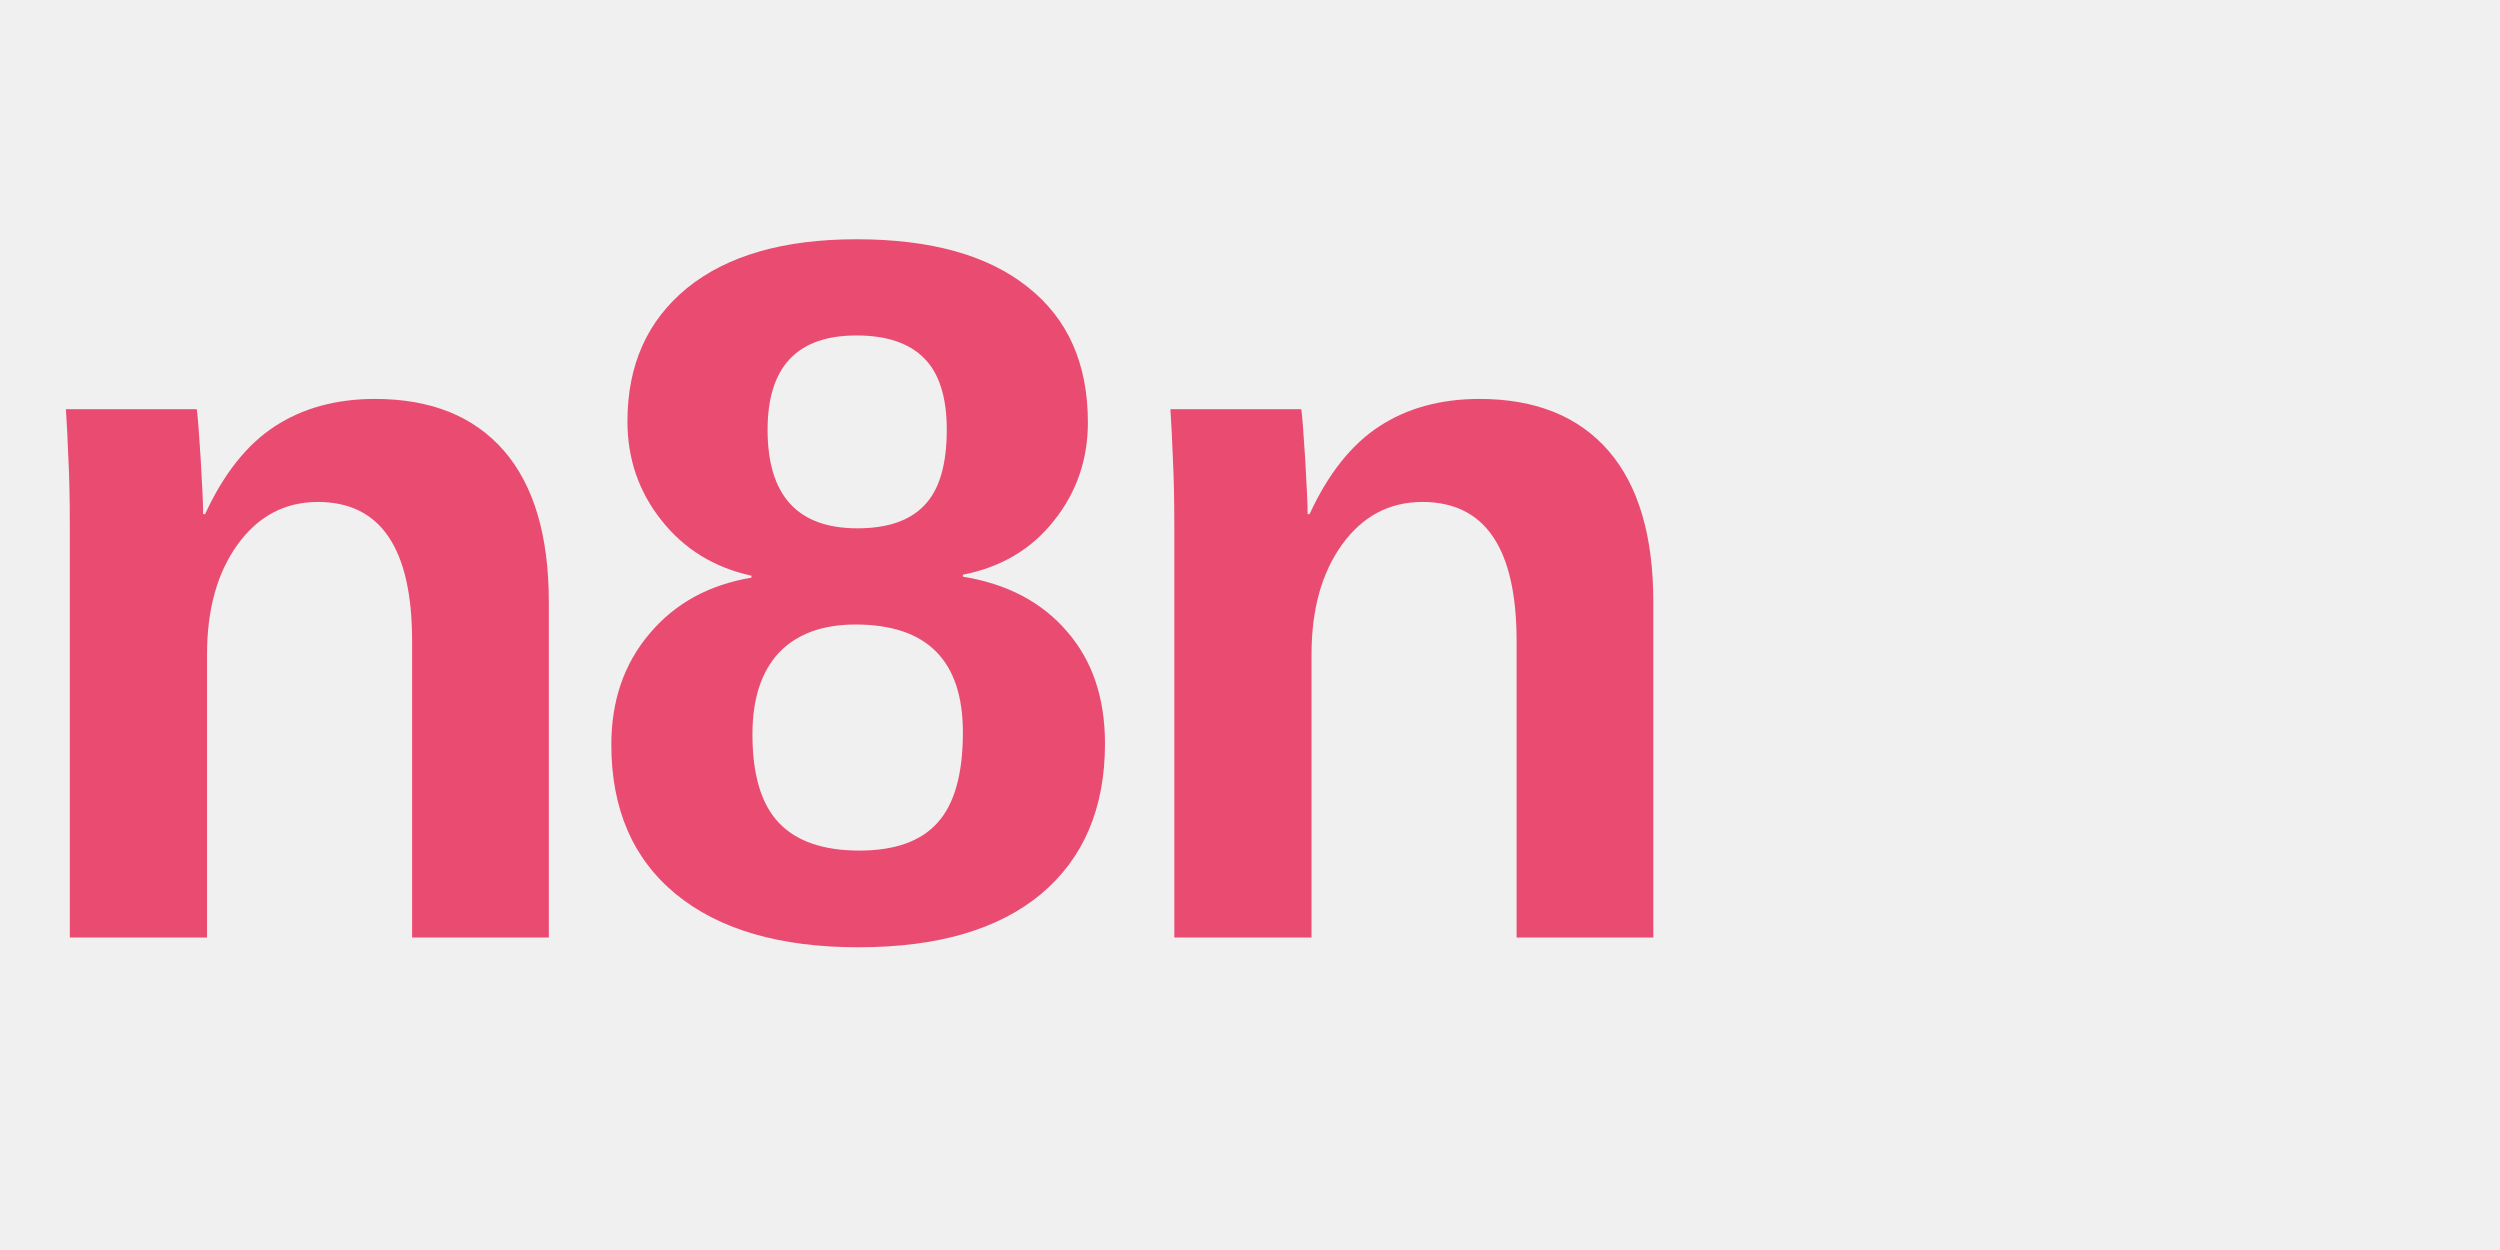
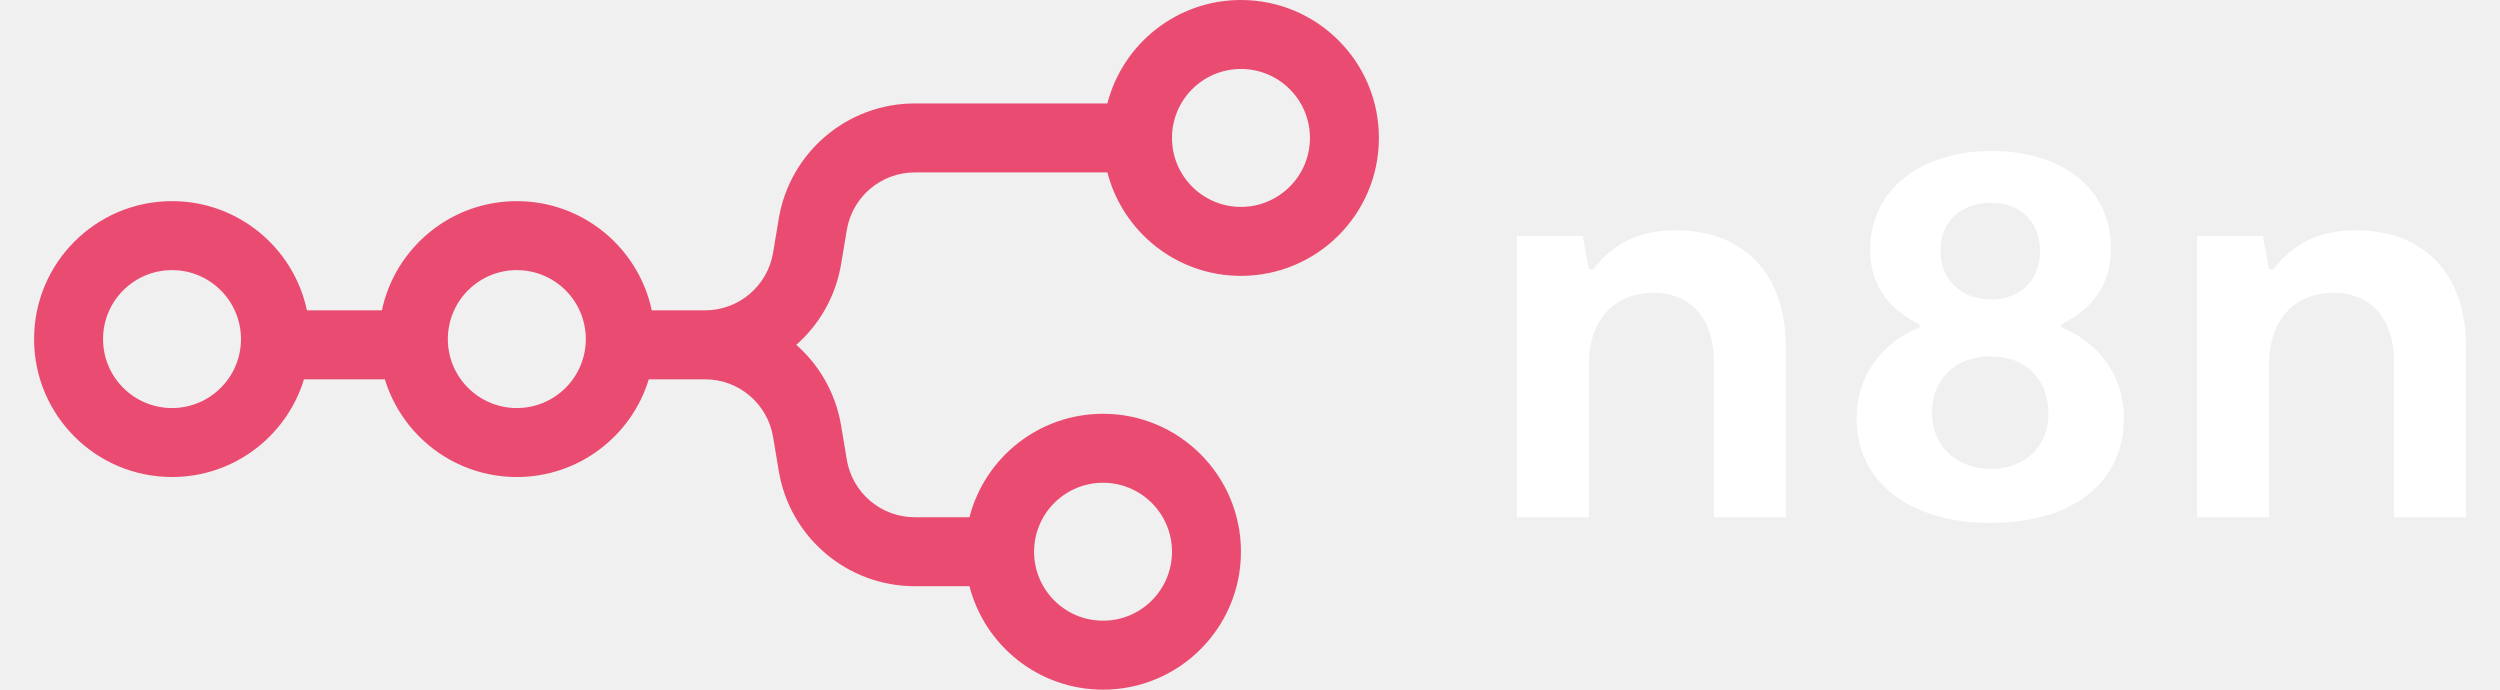
- <svg xmlns="http://www.w3.org/2000/svg" width="80" height="40" viewBox="0 0 80 40" fill="none">
-   <text x="0" y="30" font-family="Arial, Helvetica, sans-serif" font-weight="700" font-size="32" fill="#EA4B71" letter-spacing="-1">n8n</text>
+ <svg xmlns="http://www.w3.org/2000/svg" width="87" height="24" viewBox="0 0 87 24">
+   <path fill="#ea4b71" fill-rule="evenodd" clip-rule="evenodd" d="M47.986 4.8C47.986 7.451 45.837 9.6 43.185 9.6C40.949 9.6 39.07 8.07 38.537 6H31.835C30.662 6 29.661 6.848 29.468 8.005L29.271 9.189C29.083 10.313 28.515 11.291 27.711 12C28.515 12.709 29.083 13.687 29.271 14.811L29.468 15.995C29.661 17.152 30.662 18 31.835 18H33.737C34.27 15.93 36.149 14.4 38.386 14.4C41.036 14.4 43.185 16.549 43.185 19.2C43.185 21.851 41.036 24 38.386 24C36.149 24 34.27 22.47 33.737 20.4H31.835C29.489 20.4 27.486 18.704 27.101 16.389L26.903 15.205C26.71 14.048 25.709 13.2 24.536 13.2H22.578C21.979 15.168 20.149 16.6 17.985 16.6C15.822 16.6 13.992 15.168 13.393 13.2H10.578C9.979 15.168 8.149 16.6 5.986 16.6C3.335 16.6 1.186 14.451 1.186 11.8C1.186 9.149 3.335 7 5.986 7C8.294 7 10.221 8.629 10.681 10.8H13.29C13.75 8.629 15.678 7 17.985 7C20.294 7 22.221 8.629 22.681 10.8H24.536C25.709 10.8 26.71 9.952 26.903 8.795L27.101 7.611C27.486 5.296 29.489 3.6 31.835 3.6H38.537C39.07 1.53 40.949 0 43.185 0C45.837 0 47.986 2.149 47.986 4.8ZM45.586 4.8C45.586 6.125 44.511 7.2 43.185 7.2C41.86 7.2 40.785 6.125 40.785 4.8C40.785 3.475 41.86 2.4 43.185 2.4C44.511 2.4 45.586 3.475 45.586 4.8ZM5.986 14.2C7.311 14.2 8.386 13.126 8.386 11.8C8.386 10.475 7.311 9.4 5.986 9.4C4.66 9.4 3.586 10.475 3.586 11.8C3.586 13.126 4.66 14.2 5.986 14.2ZM17.985 14.2C19.311 14.2 20.386 13.126 20.386 11.8C20.386 10.475 19.311 9.4 17.985 9.4C16.66 9.4 15.585 10.475 15.585 11.8C15.585 13.126 16.66 14.2 17.985 14.2ZM38.386 21.6C39.711 21.6 40.785 20.526 40.785 19.2C40.785 17.875 39.711 16.8 38.386 16.8C37.06 16.8 35.986 17.875 35.986 19.2C35.986 20.526 37.06 21.6 38.386 21.6Z" />
+   <path fill="#fff" fill-rule="evenodd" clip-rule="evenodd" d="M71.738 11.403V11.285C72.6 10.854 73.461 10.11 73.461 8.642C73.461 6.528 71.718 5.255 69.311 5.255C66.843 5.255 65.081 6.606 65.081 8.681C65.081 10.091 65.904 10.854 66.804 11.285V11.403C65.806 11.755 64.611 12.812 64.611 14.574C64.611 16.709 66.374 18.197 69.291 18.197C72.208 18.197 73.911 16.709 73.911 14.574C73.911 12.812 72.737 11.775 71.738 11.403ZM69.291 7.056C70.27 7.056 70.994 7.683 70.994 8.74C70.994 9.797 70.25 10.424 69.291 10.424C68.331 10.424 67.528 9.797 67.528 8.74C67.528 7.663 68.292 7.056 69.291 7.056ZM69.291 16.317C68.155 16.317 67.235 15.593 67.235 14.359C67.235 13.243 67.998 12.401 69.271 12.401C70.524 12.401 71.288 13.223 71.288 14.398C71.288 15.593 70.407 16.317 69.291 16.317ZM52.787 18H55.293V12.694C55.293 10.952 56.35 10.188 57.545 10.188C58.719 10.188 59.64 10.972 59.64 12.577V18H62.146V12.068C62.146 9.503 60.658 8.015 58.328 8.015C56.86 8.015 56.037 8.602 55.45 9.366H55.293L55.078 8.211H52.787V18ZM78.963 18H76.457V8.211H78.748L78.963 9.366H79.12C79.707 8.602 80.53 8.015 81.998 8.015C84.328 8.015 85.816 9.503 85.816 12.068V18H83.31V12.577C83.31 10.972 82.39 10.188 81.215 10.188C80.02 10.188 78.963 10.952 78.963 12.694V18Z" />
</svg>
